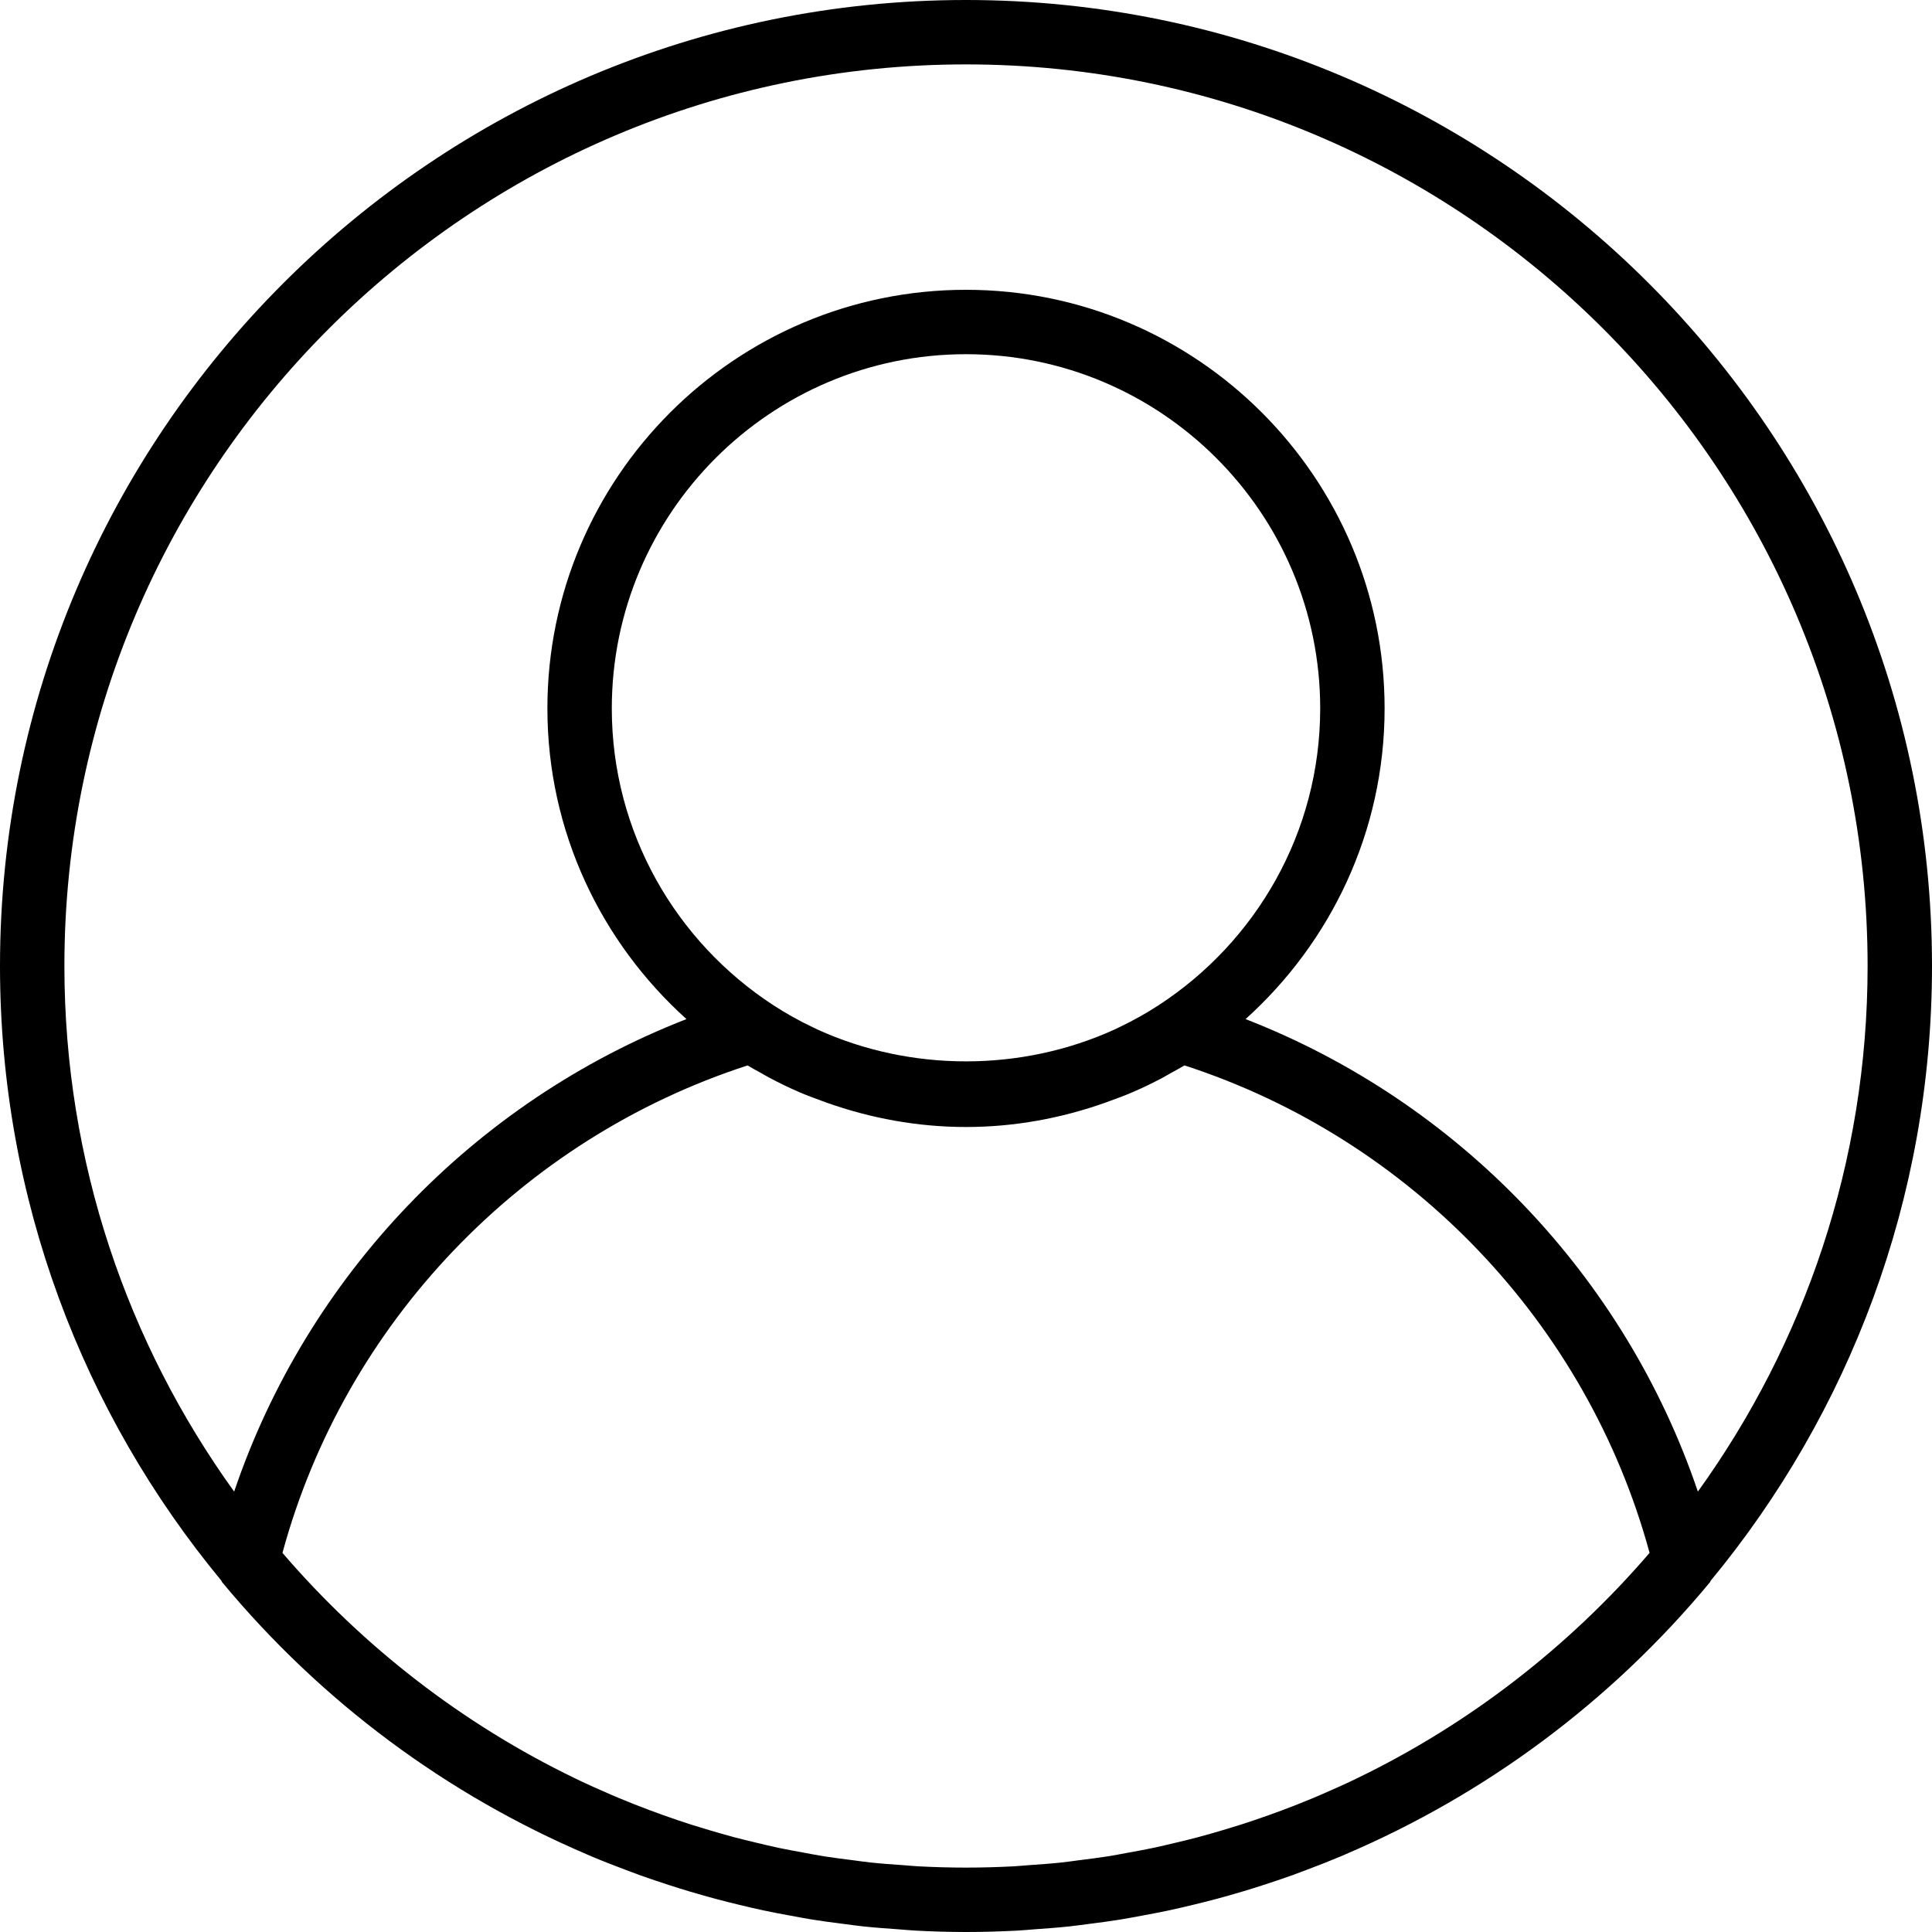
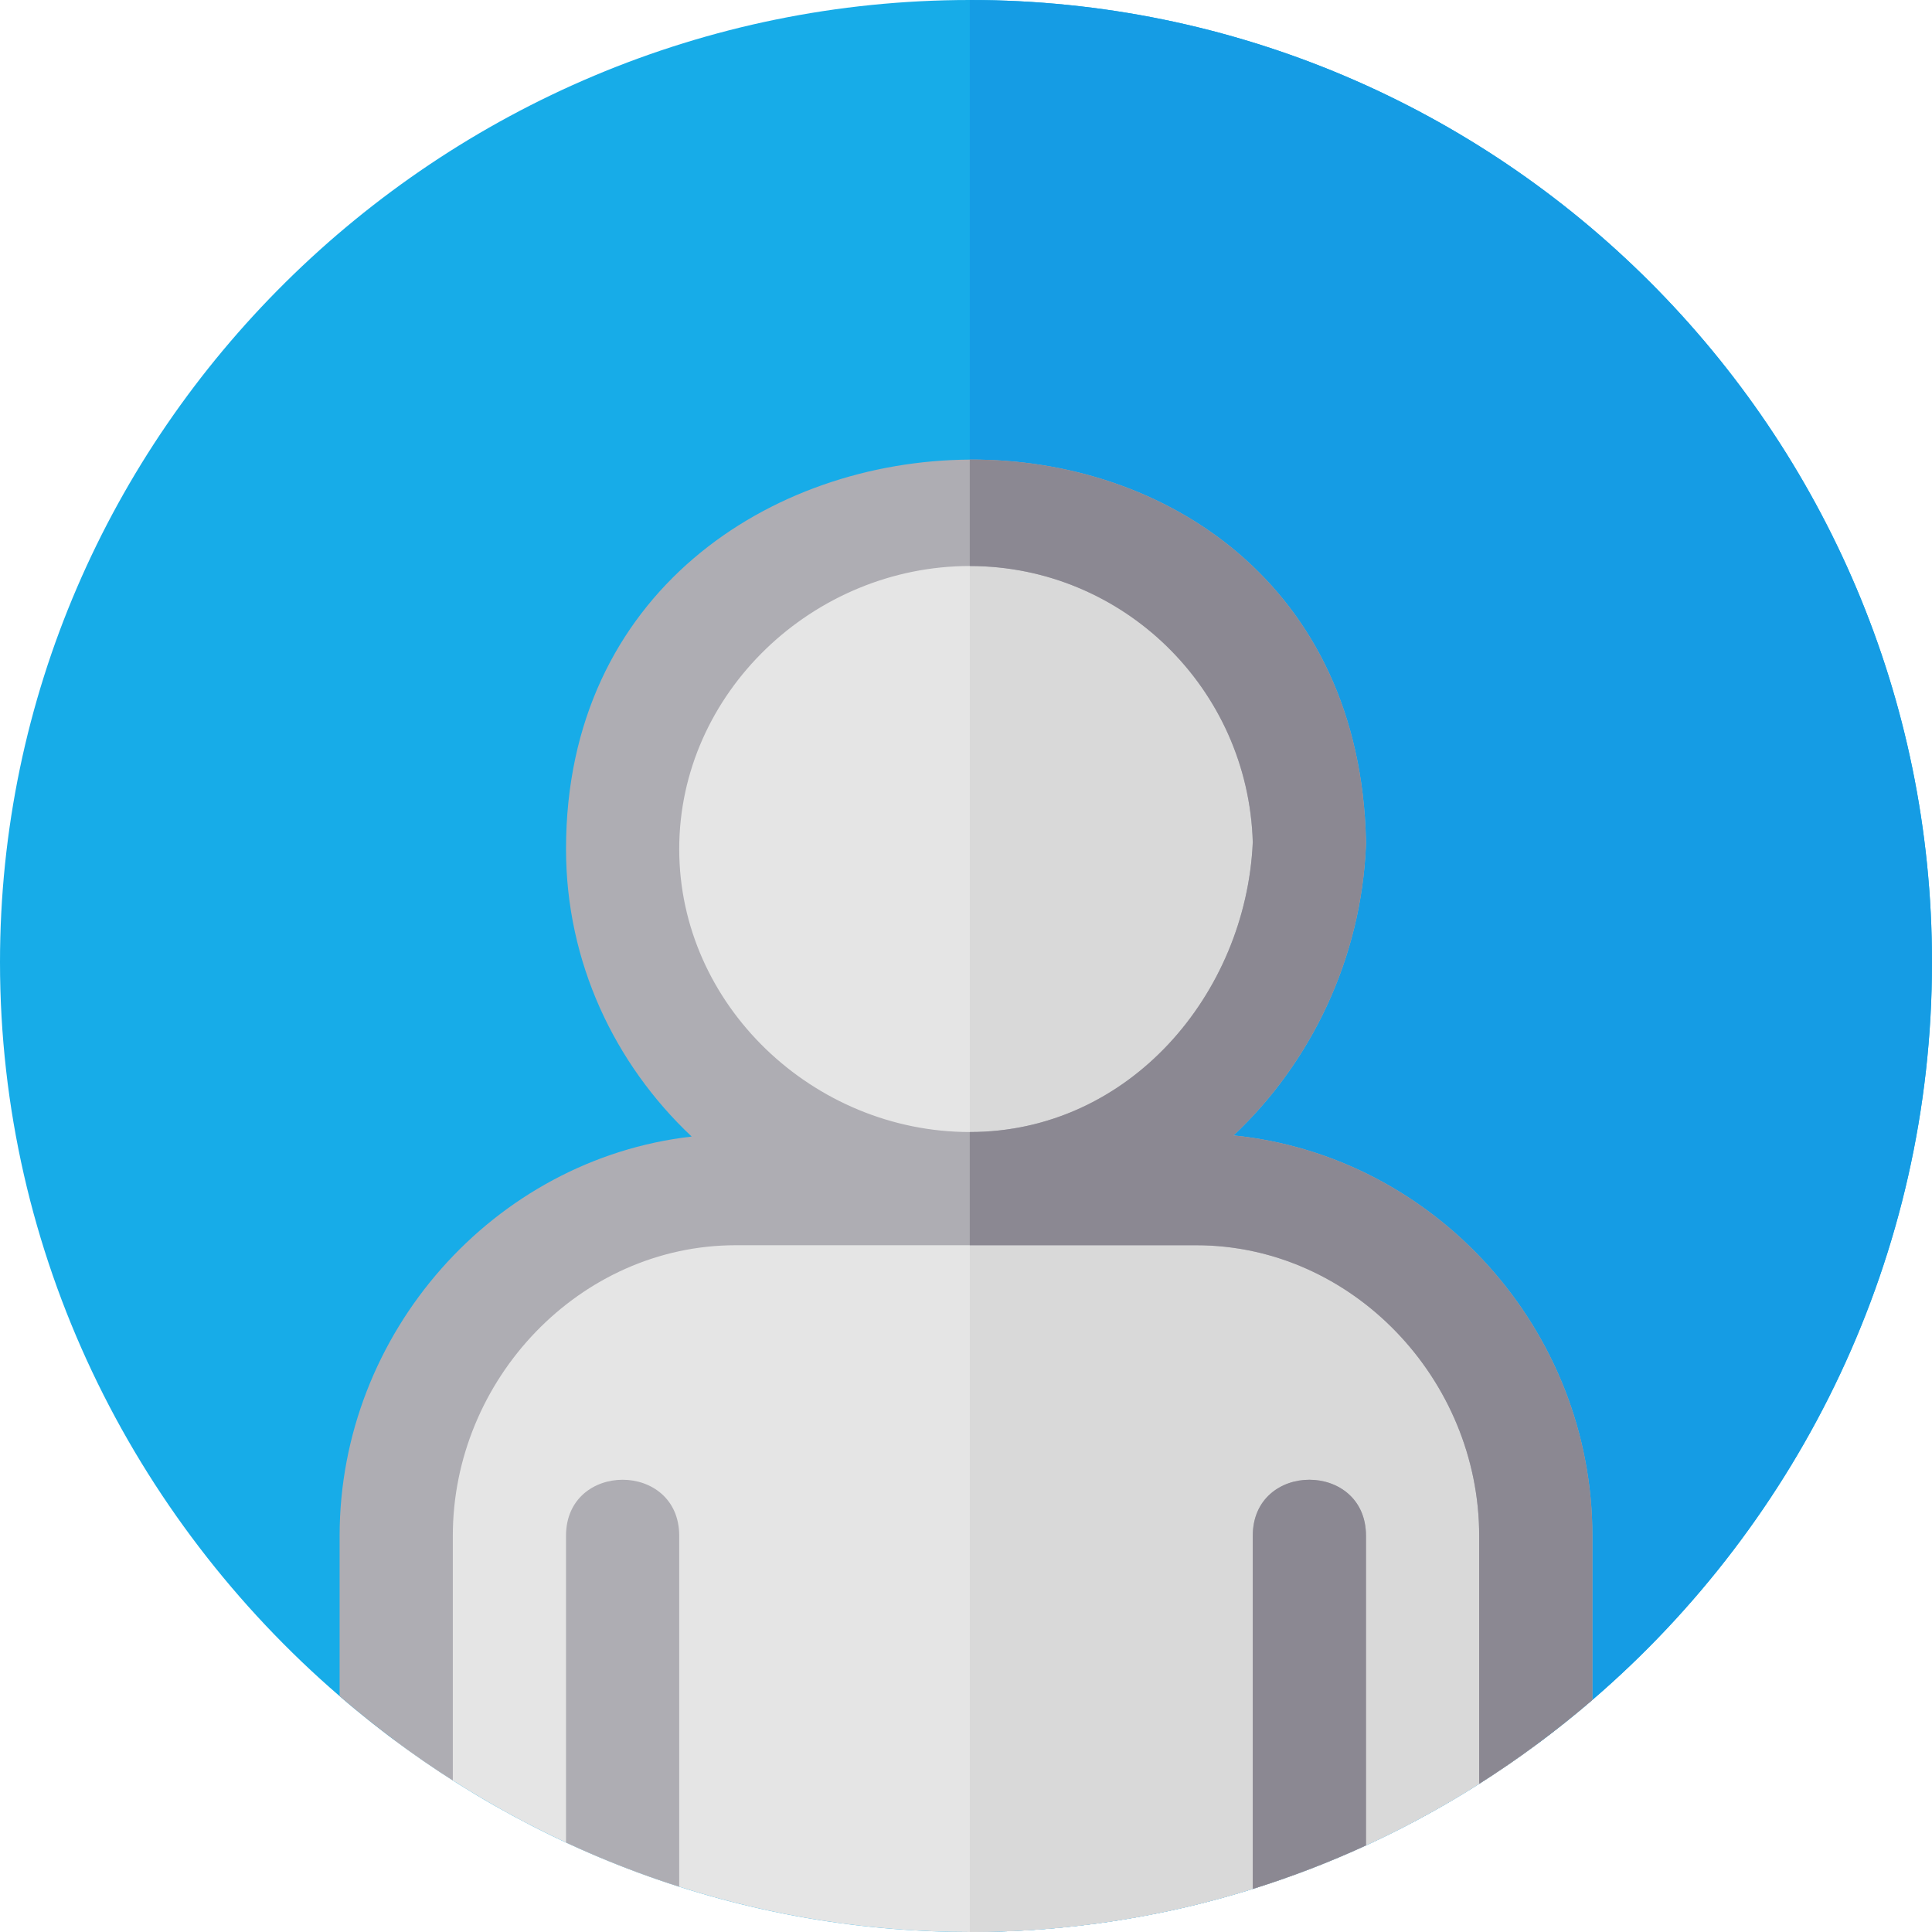
- <svg xmlns="http://www.w3.org/2000/svg" version="1.1" id="Capa_1" x="0px" y="0px" viewBox="0 0 480 480" style="enable-background:new 0 0 480 480;" xml:space="preserve">
+ <svg xmlns="http://www.w3.org/2000/svg" version="1.1" id="Capa_1" x="0px" y="0px" viewBox="0 0 512 512" style="enable-background:new 0 0 512 512;" xml:space="preserve">
+   <path style="fill:#17ACE8;" d="M257,0C116.3,0,0,114.3,0,255c0,77.27,35.07,147.17,90,194.49C135.17,488.513,193.928,512,257,512  c60.677,0,118.74-21.736,165-61.51c55.05-47.34,90-117.68,90-195.49C512,114.3,397.7,0,257,0z" />
+   <path style="fill:#159CE4;" d="M422,450.49c55.05-47.34,90-117.68,90-195.49C512,114.3,397.7,0,257,0v512  C317.677,512,375.74,490.264,422,450.49z" />
+   <path style="fill:#E5E5E5;" d="M407,407v55.45c-4.89,3.62-9.9,7.05-15,10.28c-9.66,6.14-19.69,11.58-30,16.32  c-9.76,4.49-19.77,8.33-30,11.53C307.93,508.1,282.7,512,257,512c-26.68,0-52.57-4.2-77-12c-10.28-3.28-20.3-7.2-30-11.71  c-10.38-4.83-20.4-10.33-30-16.46c-5.13-3.26-10.13-6.71-15-10.32V407c0-49.5,40.5-92,90-92h62c-49.5,0-92-40.5-92-90  c0-49.8,42.2-90,92-90c48.6,0,88.5,38.7,90,87.6c-1.44,35.65-21.36,70.47-58.5,86.4c-0.3,0.3-0.6,0.3-0.9,0.3  c-7.02,3.01-21.26,5.7-25.5,5.7H317C366.5,315,407,357.5,407,407z" />
+   <path style="fill:#D9D9D9;" d="M407,407v55.45c-4.89,3.62-9.9,7.05-15,10.28c-9.66,6.14-19.69,11.58-30,16.32  c-9.76,4.49-19.77,8.33-30,11.53C307.93,508.1,282.7,512,257,512V135c48.6,0,88.5,38.7,90,87.6c-1.44,35.65-21.36,70.47-58.5,86.4  c-0.3,0.3-0.6,0.3-0.9,0.3c-7.02,3.01-21.26,5.7-25.5,5.7H317C366.5,315,407,357.5,407,407z" />
+   <path style="fill:#AEADB3;" d="M326.9,300.9c20.4-19.2,33.9-46.8,35.1-77.1v-0.9c-1.5-68.1-53.4-101.4-105-101.1  c-52.5,0.3-107,35.1-107,103.2c0,30,12.9,57,33.3,76.2C130.8,307.2,90,353.3,90,407v42.49c4.85,4.19,9.85,8.19,15,12.02  c4.87,3.61,9.87,7.06,15,10.32V407c0-41.4,33.6-77,75-77h122c41.4,0,75,35.6,75,77v65.73c5.1-3.23,10.11-6.66,15-10.28  c5.12-3.78,10.13-7.77,15-11.96V407C422,352.4,380.3,306.3,326.9,300.9z M180,225c0-41.4,35.6-75,77-75c40.5,0,73.8,32.4,75,73.2  c-1.8,40.2-32.7,76.8-75,76.8C215.6,300,180,266.4,180,225z M332,407v93.58c10.23-3.2,20.24-7.04,30-11.53V407  C362,387.2,332,387.2,332,407z M150,407v81.29c9.7,4.51,19.72,8.43,30,11.71v-93C180,387.2,150,387.2,150,407z" />
  <g>
-     <g>
-       <path d="M240,0C107.664,0,0,107.664,0,240c0,57.96,20.656,111.184,54.992,152.704c0.088,0.12,0.096,0.272,0.192,0.384    c24.792,29.896,55.928,52.816,90.624,67.624c0.4,0.168,0.792,0.352,1.192,0.52c2.808,1.184,5.648,2.28,8.496,3.352    c1.12,0.424,2.24,0.856,3.376,1.264c2.456,0.88,4.928,1.712,7.416,2.512c1.592,0.512,3.184,1.016,4.792,1.496    c2.2,0.656,4.408,1.288,6.632,1.888c1.952,0.528,3.92,1.016,5.888,1.488c1.992,0.48,3.992,0.96,6,1.384    c2.24,0.48,4.504,0.904,6.776,1.32c1.824,0.336,3.64,0.688,5.48,0.984c2.52,0.408,5.056,0.728,7.6,1.056    c1.64,0.208,3.272,0.448,4.92,0.624c2.88,0.304,5.784,0.52,8.696,0.72c1.352,0.096,2.696,0.24,4.056,0.312    c4.248,0.24,8.544,0.368,12.872,0.368s8.624-0.128,12.888-0.352c1.36-0.072,2.704-0.216,4.056-0.312    c2.912-0.208,5.816-0.416,8.696-0.72c1.648-0.176,3.28-0.416,4.92-0.624c2.544-0.328,5.08-0.648,7.6-1.056    c1.832-0.296,3.656-0.648,5.48-0.984c2.264-0.416,4.528-0.84,6.776-1.32c2.008-0.432,4-0.904,6-1.384    c1.968-0.48,3.936-0.968,5.888-1.488c2.224-0.592,4.432-1.232,6.632-1.888c1.608-0.48,3.2-0.984,4.792-1.496    c2.488-0.8,4.96-1.632,7.416-2.512c1.128-0.408,2.248-0.84,3.376-1.264c2.856-1.072,5.688-2.176,8.496-3.352    c0.4-0.168,0.792-0.352,1.192-0.52c34.688-14.808,65.832-37.728,90.624-67.624c0.096-0.112,0.104-0.272,0.192-0.384    C459.344,351.184,480,297.96,480,240C480,107.664,372.336,0,240,0z M337.256,441.76c-0.12,0.056-0.232,0.12-0.352,0.176    c-2.856,1.376-5.76,2.672-8.688,3.936c-0.664,0.28-1.32,0.568-1.984,0.848c-2.56,1.072-5.152,2.088-7.76,3.064    c-1.088,0.408-2.176,0.808-3.272,1.192c-2.312,0.824-4.632,1.616-6.976,2.368c-1.456,0.464-2.92,0.904-4.384,1.336    c-2.08,0.624-4.168,1.224-6.28,1.784c-1.776,0.472-3.568,0.904-5.36,1.328c-1.88,0.448-3.752,0.904-5.648,1.304    c-2.072,0.44-4.16,0.816-6.24,1.192c-1.688,0.312-3.368,0.64-5.072,0.912c-2.344,0.368-4.712,0.664-7.072,0.96    c-1.496,0.192-2.984,0.416-4.496,0.576c-2.696,0.288-5.416,0.472-8.128,0.664c-1.208,0.08-2.408,0.216-3.632,0.28    c-3.96,0.208-7.928,0.32-11.912,0.32s-7.952-0.112-11.904-0.32c-1.216-0.064-2.416-0.192-3.632-0.28    c-2.72-0.184-5.432-0.376-8.128-0.664c-1.512-0.16-3-0.384-4.496-0.576c-2.36-0.296-4.728-0.592-7.072-0.96    c-1.704-0.272-3.384-0.6-5.072-0.912c-2.088-0.376-4.176-0.76-6.24-1.192c-1.896-0.4-3.776-0.856-5.648-1.304    c-1.792-0.432-3.584-0.856-5.36-1.328c-2.104-0.56-4.2-1.168-6.28-1.784c-1.464-0.432-2.928-0.872-4.384-1.336    c-2.344-0.752-4.672-1.544-6.976-2.368c-1.096-0.392-2.184-0.792-3.272-1.192c-2.608-0.976-5.2-1.992-7.76-3.064    c-0.664-0.272-1.312-0.56-1.976-0.84c-2.928-1.256-5.832-2.56-8.696-3.936c-0.12-0.056-0.232-0.112-0.352-0.176    c-27.912-13.504-52.568-32.672-72.576-55.952c15.464-56.944,59.24-102.848,115.56-121.112c1.112,0.68,2.272,1.288,3.416,1.928    c0.672,0.376,1.336,0.776,2.016,1.136c2.384,1.264,4.8,2.448,7.272,3.512c1.896,0.832,3.856,1.536,5.808,2.256    c0.384,0.136,0.768,0.288,1.152,0.424c10.848,3.84,22.456,6.04,34.6,6.04s23.752-2.2,34.592-6.04    c0.384-0.136,0.768-0.288,1.152-0.424c1.952-0.72,3.912-1.424,5.808-2.256c2.472-1.064,4.888-2.248,7.272-3.512    c0.68-0.368,1.344-0.76,2.016-1.136c1.144-0.64,2.312-1.248,3.432-1.936c56.32,18.272,100.088,64.176,115.56,121.112    C389.824,409.08,365.168,428.248,337.256,441.76z M152,176c0-48.52,39.48-88,88-88s88,39.48,88,88    c0,30.864-16.008,58.024-40.128,73.736c-3.152,2.048-6.432,3.88-9.8,5.48c-0.4,0.192-0.792,0.392-1.192,0.576    c-23.168,10.536-50.592,10.536-73.76,0c-0.4-0.184-0.8-0.384-1.192-0.576c-3.376-1.6-6.648-3.432-9.8-5.48    C168.008,234.024,152,206.864,152,176z M421.832,370.584c-18.136-53.552-59.512-96.832-112.376-117.392    C330.6,234.144,344,206.64,344,176c0-57.344-46.656-104-104-104s-104,46.656-104,104c0,30.64,13.4,58.144,34.552,77.192    c-52.864,20.568-94.24,63.84-112.376,117.392C31.672,333.792,16,288.704,16,240C16,116.488,116.488,16,240,16s224,100.488,224,224    C464,288.704,448.328,333.792,421.832,370.584z" />
-     </g>
+     <path style="fill:#8B8892;" d="M362,407v82.05c-9.76,4.49-19.77,8.33-30,11.53V407C332,387.2,362,387.2,362,407z" />
+     <path style="fill:#8B8892;" d="M422,407v43.49c-4.87,4.19-9.88,8.18-15,11.96c-4.89,3.62-9.9,7.05-15,10.28V407   c0-41.4-33.6-77-75-77h-60v-30c42.3,0,73.2-36.6,75-76.8c-1.2-40.8-34.5-73.2-75-73.2v-28.2c51.6-0.3,103.5,33,105,101.1v0.9   c-1.2,30.3-14.7,57.9-35.1,77.1C380.3,306.3,422,352.4,422,407z" />
  </g>
  <g>
</g>
  <g>
</g>
  <g>
</g>
  <g>
</g>
  <g>
</g>
  <g>
</g>
  <g>
</g>
  <g>
</g>
  <g>
</g>
  <g>
</g>
  <g>
</g>
  <g>
</g>
  <g>
</g>
  <g>
</g>
  <g>
</g>
</svg>
